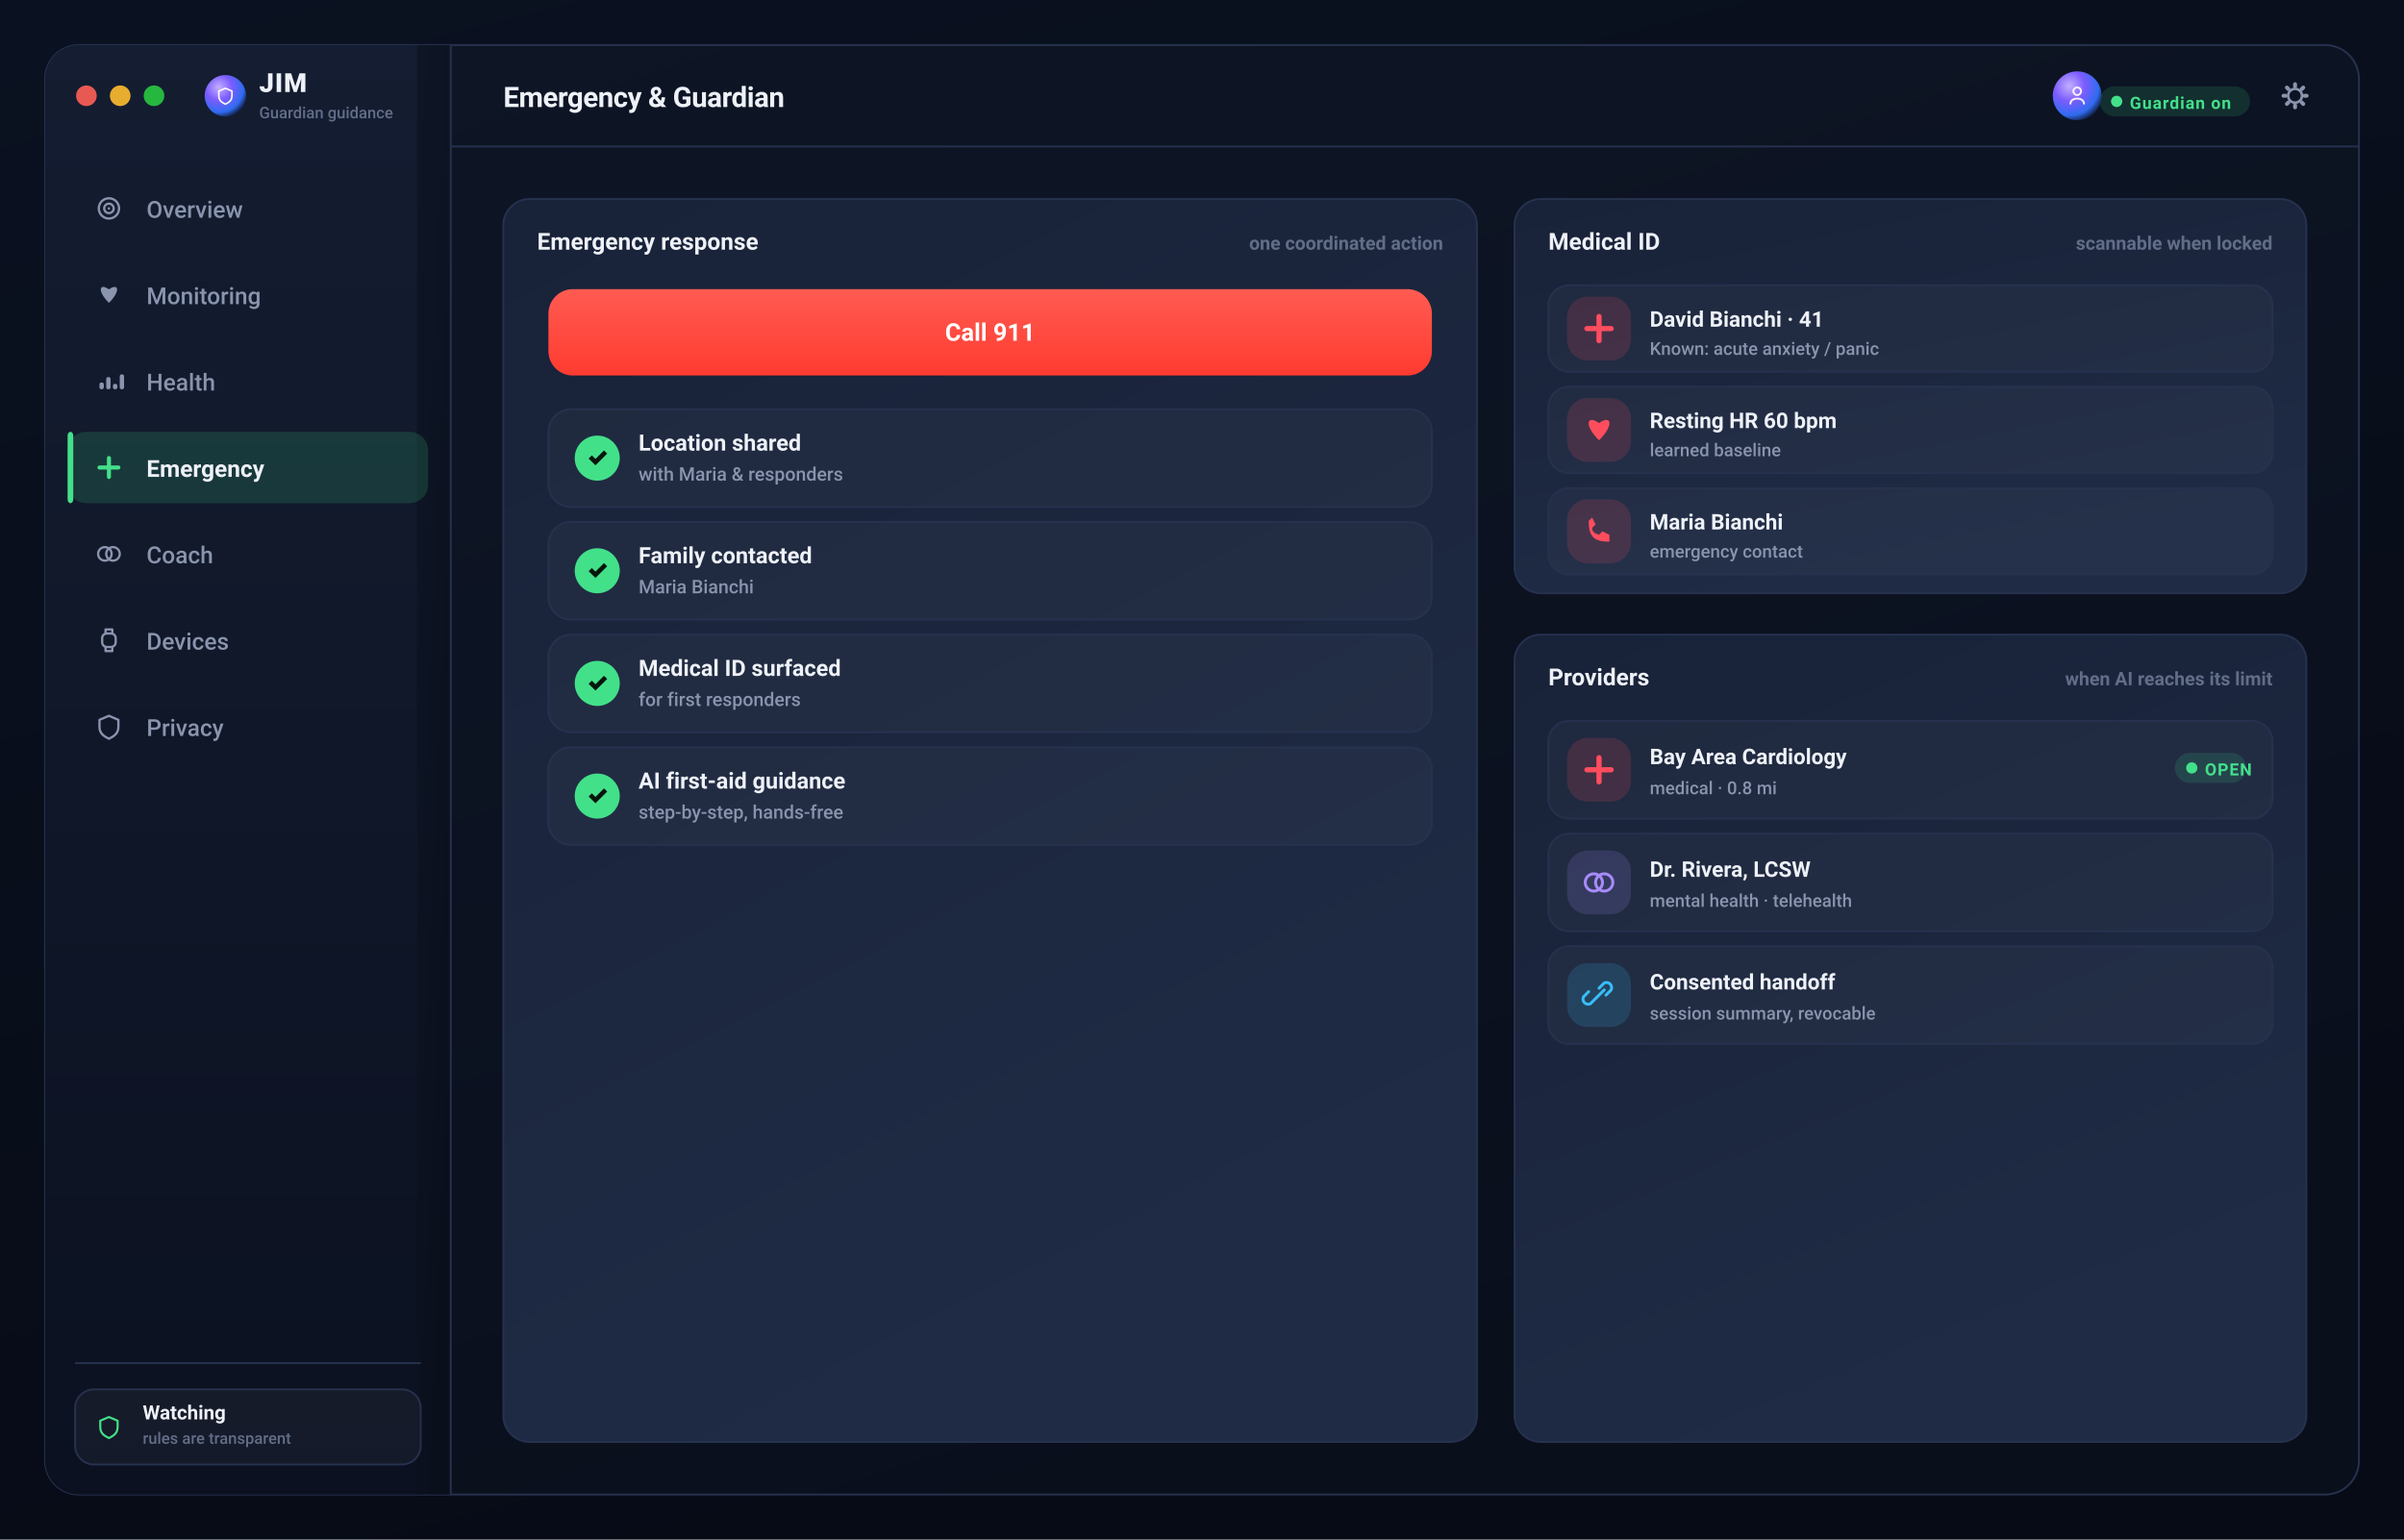
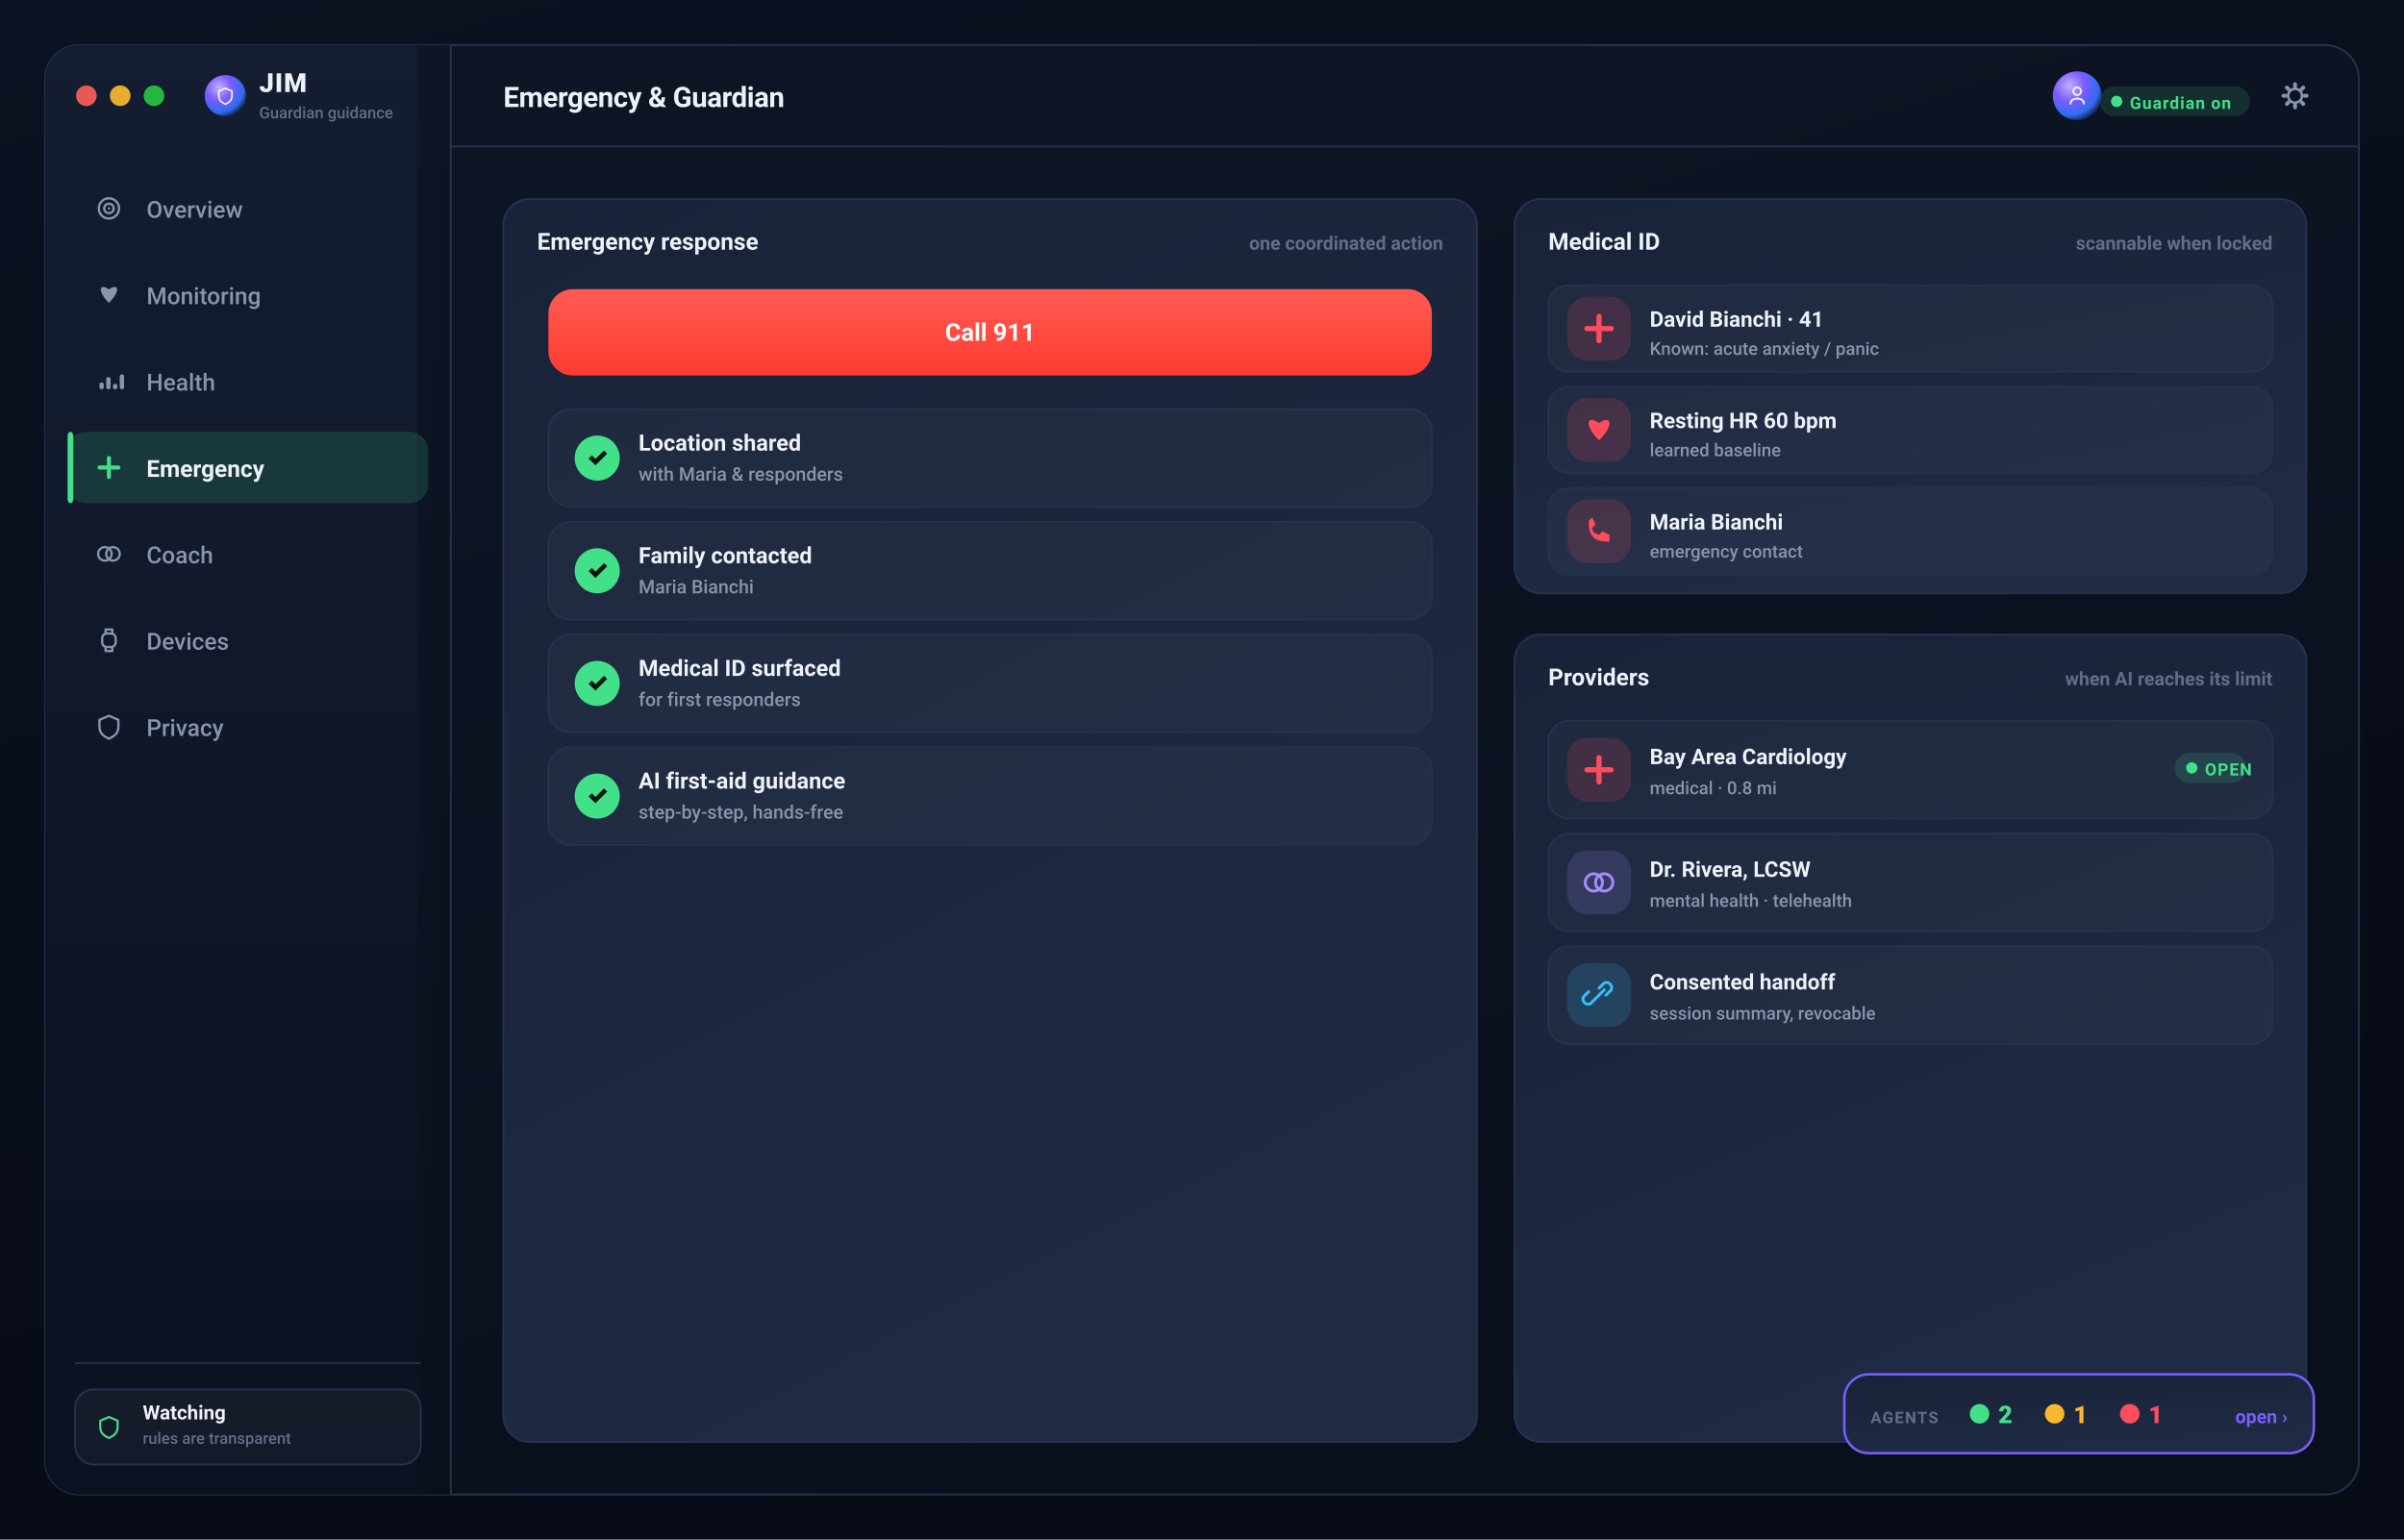
<svg xmlns="http://www.w3.org/2000/svg" width="1280" height="820" viewBox="0 0 1280 820" role="img" aria-label="Jim Mini — Emergency &amp; Guardian">
  <defs>
    <linearGradient id="gPage" x1="0" y1="0" x2="0.4" y2="1">
      <stop offset="0" stop-color="#0a1120" />
      <stop offset="1" stop-color="#070b16" />
    </linearGradient>
    <linearGradient id="gScr" x1="0" y1="0" x2="0.5" y2="1">
      <stop offset="0" stop-color="#0e1626" />
      <stop offset="1" stop-color="#0a0f1c" />
    </linearGradient>
    <linearGradient id="gSide" x1="0" y1="0" x2="0" y2="1">
      <stop offset="0" stop-color="#141d31" />
      <stop offset="1" stop-color="#0b1120" />
    </linearGradient>
    <linearGradient id="gCard" x1="0" y1="0" x2="0.4" y2="1">
      <stop offset="0" stop-color="#182238" />
      <stop offset="1" stop-color="#1f2b45" />
    </linearGradient>
    <linearGradient id="gBrand" x1="0" y1="0" x2="1" y2="0">
      <stop offset="0" stop-color="#7c5cff" />
      <stop offset="1" stop-color="#3aa0ff" />
    </linearGradient>
    <linearGradient id="gEmer" x1="0" y1="0" x2="0" y2="1">
      <stop offset="0" stop-color="#ff5b52" />
      <stop offset="1" stop-color="#ff3b30" />
    </linearGradient>
    <linearGradient id="mV" x1="0" y1="0" x2="1" y2="0">
      <stop offset="0" stop-color="#7c5cff" />
      <stop offset="1" stop-color="#3aa0ff" />
    </linearGradient>
    <linearGradient id="mG" x1="0" y1="0" x2="1" y2="0">
      <stop offset="0" stop-color="#2fd27a" />
      <stop offset="1" stop-color="#43e08a" />
    </linearGradient>
    <linearGradient id="mO" x1="0" y1="0" x2="1" y2="0">
      <stop offset="0" stop-color="#f7b731" />
      <stop offset="1" stop-color="#ff7a45" />
    </linearGradient>
    <radialGradient id="orb" cx="34%" cy="30%" r="75%">
      <stop offset="0" stop-color="#c3b0ff" />
      <stop offset="42%" stop-color="#7c5cff" />
      <stop offset="80%" stop-color="#2f6cf0" />
      <stop offset="100%" stop-color="#14204a" />
    </radialGradient>
  </defs>
  <rect x="0.0" y="0.0" width="1280.0" height="820.0" rx="0" fill="url(#gPage)" />
  <rect x="24" y="24" width="1232" height="772" rx="18" fill="url(#gScr)" stroke="#26314e" stroke-width="1" />
  <rect x="24.0" y="24.0" width="216.0" height="772.0" rx="18" fill="url(#gSide)" />
  <rect x="222.0" y="24.0" width="18.0" height="772.0" rx="0" fill="url(#gScr)" />
  <line x1="240" y1="24" x2="240" y2="796" stroke="#26314e" stroke-width="1" />
  <line x1="240" y1="78" x2="1256" y2="78" stroke="#26314e" stroke-width="1" />
  <circle cx="46" cy="51" r="5.5" fill="#ff5f57" opacity="0.9" />
  <circle cx="64" cy="51" r="5.5" fill="#febc2e" opacity="0.9" />
  <circle cx="82" cy="51" r="5.5" fill="#28c840" opacity="0.9" />
  <circle cx="120" cy="51" r="11" fill="url(#orb)" />
  <path d="M120 47.0 l3.5 1.5 v2.5 c0 2.5 -1.5 3.5 -3.5 4.5 c-2.0 -1.0 -3.5 -2.0 -3.5 -4.5 v-2.5 Z" fill="none" stroke="rgba(255,255,255,0.95)" stroke-width="0.85" stroke-linecap="round" stroke-linejoin="round" />
  <text x="138.0" y="49.0" font-family="-apple-system,BlinkMacSystemFont,'SF Pro Text','Segoe UI',Roboto,system-ui,sans-serif" font-size="14" font-weight="800" fill="#eef1f7" text-anchor="start" letter-spacing="0.5">JIM</text>
  <text x="138.0" y="63.0" font-family="-apple-system,BlinkMacSystemFont,'SF Pro Text','Segoe UI',Roboto,system-ui,sans-serif" font-size="8.5" font-weight="500" fill="#626d88" text-anchor="start">Guardian guidance</text>
  <text x="268.0" y="57.0" font-family="-apple-system,BlinkMacSystemFont,'SF Pro Text','Segoe UI',Roboto,system-ui,sans-serif" font-size="15" font-weight="700" fill="#eef1f7" text-anchor="start" letter-spacing="-0.2">Emergency &amp; Guardian</text>
  <rect x="1220.96" y="43.8" width="2.08" height="3.2" rx="1" transform="rotate(0 1222 51)" fill="#8a94ad" />
  <rect x="1220.96" y="43.8" width="2.08" height="3.2" rx="1" transform="rotate(45 1222 51)" fill="#8a94ad" />
  <rect x="1220.96" y="43.8" width="2.08" height="3.2" rx="1" transform="rotate(90 1222 51)" fill="#8a94ad" />
  <rect x="1220.96" y="43.8" width="2.08" height="3.2" rx="1" transform="rotate(135 1222 51)" fill="#8a94ad" />
  <rect x="1220.96" y="43.8" width="2.08" height="3.2" rx="1" transform="rotate(180 1222 51)" fill="#8a94ad" />
  <rect x="1220.96" y="43.8" width="2.08" height="3.2" rx="1" transform="rotate(225 1222 51)" fill="#8a94ad" />
  <rect x="1220.96" y="43.8" width="2.08" height="3.2" rx="1" transform="rotate(270 1222 51)" fill="#8a94ad" />
  <rect x="1220.96" y="43.8" width="2.08" height="3.2" rx="1" transform="rotate(315 1222 51)" fill="#8a94ad" />
  <circle cx="1222" cy="51" r="3.68" fill="none" stroke="#8a94ad" stroke-width="1.36" stroke-linecap="round" stroke-linejoin="round" />
  <rect x="1118.0" y="46.0" width="80.0" height="16.0" rx="8" fill="rgba(67,224,138,0.14)" />
  <circle cx="1127.0" cy="54" r="3" fill="#43e08a" />
  <text x="1134.0" y="58.0" font-family="-apple-system,BlinkMacSystemFont,'SF Pro Text','Segoe UI',Roboto,system-ui,sans-serif" font-size="9" font-weight="700" fill="#43e08a" text-anchor="start" letter-spacing="0.5">Guardian on</text>
  <circle cx="1106" cy="51" r="13" fill="url(#orb)" />
  <circle cx="1106" cy="48.6" r="2.04" fill="none" stroke="rgba(255,255,255,0.9)" stroke-width="1.02" stroke-linecap="round" stroke-linejoin="round" />
  <path d="M1102.4 55.2 c0 -3.6 7.2 -3.6 7.2 0" fill="none" stroke="rgba(255,255,255,0.9)" stroke-width="1.02" stroke-linecap="round" stroke-linejoin="round" />
  <circle cx="58" cy="111" r="5.4" fill="none" stroke="#8a94ad" stroke-width="1.22" stroke-linecap="round" stroke-linejoin="round" />
  <circle cx="58" cy="111" r="2.52" fill="none" stroke="#8a94ad" stroke-width="1.22" stroke-linecap="round" stroke-linejoin="round" />
  <circle cx="58" cy="111" r="0.648" fill="#8a94ad" />
  <text x="78.0" y="116.0" font-family="-apple-system,BlinkMacSystemFont,'SF Pro Text','Segoe UI',Roboto,system-ui,sans-serif" font-size="12.5" font-weight="500" fill="#8a94ad" text-anchor="start">Overview</text>
  <path d="M58 161.32 C51.52 154.84,52.96 150.52,58 154.12 C63.04 150.52,64.48 154.84,58 161.32 Z" fill="#8a94ad" />
  <text x="78.0" y="162.0" font-family="-apple-system,BlinkMacSystemFont,'SF Pro Text','Segoe UI',Roboto,system-ui,sans-serif" font-size="12.5" font-weight="500" fill="#8a94ad" text-anchor="start">Monitoring</text>
  <rect x="52.96" y="203.72" width="2.304" height="3.6" rx="1" fill="#8a94ad" />
  <rect x="56.56" y="200.84" width="2.304" height="6.48" rx="1" fill="#8a94ad" />
  <rect x="60.16" y="204.44" width="2.304" height="2.88" rx="1" fill="#8a94ad" />
  <rect x="63.76" y="199.4" width="2.304" height="7.92" rx="1" fill="#8a94ad" />
  <text x="78.0" y="208.0" font-family="-apple-system,BlinkMacSystemFont,'SF Pro Text','Segoe UI',Roboto,system-ui,sans-serif" font-size="12.5" font-weight="500" fill="#8a94ad" text-anchor="start">Health</text>
  <rect x="36.0" y="230.0" width="192.0" height="38.0" rx="10" fill="rgba(67,224,138,0.16)" />
  <rect x="36.0" y="230.0" width="3.0" height="38.0" rx="2" fill="#43e08a" />
  <path d="M58 243.96 v10.08 M52.96 249 h10.08" fill="none" stroke="#43e08a" stroke-width="2.16" stroke-linecap="round" />
  <text x="78.0" y="254.0" font-family="-apple-system,BlinkMacSystemFont,'SF Pro Text','Segoe UI',Roboto,system-ui,sans-serif" font-size="12.5" font-weight="650" fill="#eef1f7" text-anchor="start">Emergency</text>
  <circle cx="55.84" cy="295" r="3.6" fill="none" stroke="#8a94ad" stroke-width="1.22" stroke-linecap="round" stroke-linejoin="round" />
  <circle cx="60.16" cy="295" r="3.6" fill="none" stroke="#8a94ad" stroke-width="1.22" stroke-linecap="round" stroke-linejoin="round" />
  <text x="78.0" y="300.0" font-family="-apple-system,BlinkMacSystemFont,'SF Pro Text','Segoe UI',Roboto,system-ui,sans-serif" font-size="12.5" font-weight="500" fill="#8a94ad" text-anchor="start">Coach</text>
  <rect x="54.4" y="337.4" width="7.2" height="7.2" rx="2.5" fill="none" stroke="#8a94ad" stroke-width="1.22" stroke-linecap="round" stroke-linejoin="round" />
  <path d="M56.2 337.4 v-2.16 h3.6 v2.16 M56.2 344.6 v2.16 h3.6 v-2.16" fill="none" stroke="#8a94ad" stroke-width="1.22" stroke-linecap="round" stroke-linejoin="round" />
  <text x="78.0" y="346.0" font-family="-apple-system,BlinkMacSystemFont,'SF Pro Text','Segoe UI',Roboto,system-ui,sans-serif" font-size="12.5" font-weight="500" fill="#8a94ad" text-anchor="start">Devices</text>
  <path d="M58 381.24 l5.04 2.16 v3.6 c0 3.6 -2.16 5.04 -5.04 6.48 c-2.88 -1.44 -5.04 -2.88 -5.04 -6.48 v-3.6 Z" fill="none" stroke="#8a94ad" stroke-width="1.22" stroke-linecap="round" stroke-linejoin="round" />
  <text x="78.0" y="392.0" font-family="-apple-system,BlinkMacSystemFont,'SF Pro Text','Segoe UI',Roboto,system-ui,sans-serif" font-size="12.5" font-weight="500" fill="#8a94ad" text-anchor="start">Privacy</text>
  <line x1="40" y1="726" x2="224" y2="726" stroke="#26314e" stroke-width="1" />
  <rect x="40.0" y="740.0" width="184.0" height="40.0" rx="10" fill="rgba(255,255,255,0.04)" stroke="#26314e" stroke-width="1" />
  <path d="M58 754.72 l4.62 1.98 v3.3 c0 3.3 -1.98 4.62 -4.62 5.94 c-2.64 -1.32 -4.62 -2.64 -4.62 -5.94 v-3.3 Z" fill="none" stroke="#43e08a" stroke-width="1.12" stroke-linecap="round" stroke-linejoin="round" />
  <text x="76.0" y="756.0" font-family="-apple-system,BlinkMacSystemFont,'SF Pro Text','Segoe UI',Roboto,system-ui,sans-serif" font-size="10.5" font-weight="650" fill="#eef1f7" text-anchor="start">Watching</text>
  <text x="76.0" y="769.0" font-family="-apple-system,BlinkMacSystemFont,'SF Pro Text','Segoe UI',Roboto,system-ui,sans-serif" font-size="8.5" font-weight="500" fill="#626d88" text-anchor="start">rules are transparent</text>
  <rect x="268.0" y="106.0" width="518.4" height="662.0" rx="14" fill="url(#gCard)" stroke="#26314e" stroke-width="1" />
  <text x="286.0" y="133.0" font-family="-apple-system,BlinkMacSystemFont,'SF Pro Text','Segoe UI',Roboto,system-ui,sans-serif" font-size="12.5" font-weight="700" fill="#eef1f7" text-anchor="start">Emergency response</text>
  <text x="768.4" y="133.0" font-family="-apple-system,BlinkMacSystemFont,'SF Pro Text','Segoe UI',Roboto,system-ui,sans-serif" font-size="10" font-weight="600" fill="#626d88" text-anchor="end">one coordinated action</text>
  <rect x="292.0" y="154.0" width="470.4" height="46.0" rx="13" fill="url(#gEmer)" />
  <text x="527.2" y="181.5" font-family="-apple-system,BlinkMacSystemFont,'SF Pro Text','Segoe UI',Roboto,system-ui,sans-serif" font-size="13" font-weight="700" fill="#fff" text-anchor="middle">Call 911</text>
  <rect x="292.0" y="218.0" width="470.4" height="52.0" rx="12" fill="rgba(255,255,255,0.03)" stroke="#26314e" stroke-width="1" />
  <circle cx="318" cy="244" r="12" fill="#43e08a" />
  <text x="318.0" y="248.0" font-family="-apple-system,BlinkMacSystemFont,'SF Pro Text','Segoe UI',Roboto,system-ui,sans-serif" font-size="13" font-weight="900" fill="#04160c" text-anchor="middle">✓</text>
  <text x="340.0" y="240.0" font-family="-apple-system,BlinkMacSystemFont,'SF Pro Text','Segoe UI',Roboto,system-ui,sans-serif" font-size="12" font-weight="650" fill="#eef1f7" text-anchor="start">Location shared</text>
  <text x="340.0" y="256.0" font-family="-apple-system,BlinkMacSystemFont,'SF Pro Text','Segoe UI',Roboto,system-ui,sans-serif" font-size="10" font-weight="500" fill="#8a94ad" text-anchor="start">with Maria &amp; responders</text>
  <rect x="292.0" y="278.0" width="470.4" height="52.0" rx="12" fill="rgba(255,255,255,0.03)" stroke="#26314e" stroke-width="1" />
  <circle cx="318" cy="304" r="12" fill="#43e08a" />
  <text x="318.0" y="308.0" font-family="-apple-system,BlinkMacSystemFont,'SF Pro Text','Segoe UI',Roboto,system-ui,sans-serif" font-size="13" font-weight="900" fill="#04160c" text-anchor="middle">✓</text>
  <text x="340.0" y="300.0" font-family="-apple-system,BlinkMacSystemFont,'SF Pro Text','Segoe UI',Roboto,system-ui,sans-serif" font-size="12" font-weight="650" fill="#eef1f7" text-anchor="start">Family contacted</text>
  <text x="340.0" y="316.0" font-family="-apple-system,BlinkMacSystemFont,'SF Pro Text','Segoe UI',Roboto,system-ui,sans-serif" font-size="10" font-weight="500" fill="#8a94ad" text-anchor="start">Maria Bianchi</text>
  <rect x="292.0" y="338.0" width="470.4" height="52.0" rx="12" fill="rgba(255,255,255,0.03)" stroke="#26314e" stroke-width="1" />
  <circle cx="318" cy="364" r="12" fill="#43e08a" />
  <text x="318.0" y="368.0" font-family="-apple-system,BlinkMacSystemFont,'SF Pro Text','Segoe UI',Roboto,system-ui,sans-serif" font-size="13" font-weight="900" fill="#04160c" text-anchor="middle">✓</text>
  <text x="340.0" y="360.0" font-family="-apple-system,BlinkMacSystemFont,'SF Pro Text','Segoe UI',Roboto,system-ui,sans-serif" font-size="12" font-weight="650" fill="#eef1f7" text-anchor="start">Medical ID surfaced</text>
  <text x="340.0" y="376.0" font-family="-apple-system,BlinkMacSystemFont,'SF Pro Text','Segoe UI',Roboto,system-ui,sans-serif" font-size="10" font-weight="500" fill="#8a94ad" text-anchor="start">for first responders</text>
  <rect x="292.0" y="398.0" width="470.4" height="52.0" rx="12" fill="rgba(255,255,255,0.03)" stroke="#26314e" stroke-width="1" />
  <circle cx="318" cy="424" r="12" fill="#43e08a" />
  <text x="318.0" y="428.0" font-family="-apple-system,BlinkMacSystemFont,'SF Pro Text','Segoe UI',Roboto,system-ui,sans-serif" font-size="13" font-weight="900" fill="#04160c" text-anchor="middle">✓</text>
  <text x="340.0" y="420.0" font-family="-apple-system,BlinkMacSystemFont,'SF Pro Text','Segoe UI',Roboto,system-ui,sans-serif" font-size="12" font-weight="650" fill="#eef1f7" text-anchor="start">AI first-aid guidance</text>
  <text x="340.0" y="436.0" font-family="-apple-system,BlinkMacSystemFont,'SF Pro Text','Segoe UI',Roboto,system-ui,sans-serif" font-size="10" font-weight="500" fill="#8a94ad" text-anchor="start">step-by-step, hands-free</text>
  <rect x="806.4" y="106.0" width="421.6" height="210.0" rx="14" fill="url(#gCard)" stroke="#26314e" stroke-width="1" />
  <text x="824.4" y="133.0" font-family="-apple-system,BlinkMacSystemFont,'SF Pro Text','Segoe UI',Roboto,system-ui,sans-serif" font-size="12.5" font-weight="700" fill="#eef1f7" text-anchor="start">Medical ID</text>
  <text x="1210.0" y="133.0" font-family="-apple-system,BlinkMacSystemFont,'SF Pro Text','Segoe UI',Roboto,system-ui,sans-serif" font-size="10" font-weight="600" fill="#626d88" text-anchor="end">scannable when locked</text>
  <rect x="824.4" y="152.0" width="385.6" height="46.0" rx="11" fill="rgba(255,255,255,0.03)" stroke="#26314e" stroke-width="1" />
  <rect x="824.4" y="206.0" width="385.6" height="46.0" rx="11" fill="rgba(255,255,255,0.03)" stroke="#26314e" stroke-width="1" />
  <rect x="824.4" y="260.0" width="385.6" height="46.0" rx="11" fill="rgba(255,255,255,0.03)" stroke="#26314e" stroke-width="1" />
  <rect x="834.4" y="158.0" width="34.0" height="34.0" rx="11" fill="rgba(255,77,94,0.16)" />
  <path d="M851.4 168.56 v12.88 M844.96 175 h12.88" fill="none" stroke="#ff4d5e" stroke-width="2.76" stroke-linecap="round" />
  <text x="878.4" y="174.0" font-family="-apple-system,BlinkMacSystemFont,'SF Pro Text','Segoe UI',Roboto,system-ui,sans-serif" font-size="11.5" font-weight="650" fill="#eef1f7" text-anchor="start">David Bianchi · 41</text>
  <text x="878.4" y="189.0" font-family="-apple-system,BlinkMacSystemFont,'SF Pro Text','Segoe UI',Roboto,system-ui,sans-serif" font-size="9.5" font-weight="500" fill="#8a94ad" text-anchor="start">Known: acute anxiety / panic</text>
  <rect x="834.4" y="212.0" width="34.0" height="34.0" rx="11" fill="rgba(255,77,94,0.16)" />
  <path d="M851.4 234.52 C843.12 226.24,844.96 220.72,851.4 225.32 C857.84 220.72,859.68 226.24,851.4 234.52 Z" fill="#ff4d5e" />
  <text x="878.4" y="228.0" font-family="-apple-system,BlinkMacSystemFont,'SF Pro Text','Segoe UI',Roboto,system-ui,sans-serif" font-size="11.5" font-weight="650" fill="#eef1f7" text-anchor="start">Resting HR 60 bpm</text>
  <text x="878.4" y="243.0" font-family="-apple-system,BlinkMacSystemFont,'SF Pro Text','Segoe UI',Roboto,system-ui,sans-serif" font-size="9.5" font-weight="500" fill="#8a94ad" text-anchor="start">learned baseline</text>
  <rect x="834.4" y="266.0" width="34.0" height="34.0" rx="11" fill="rgba(255,77,94,0.16)" />
  <path d="M845.88 277.48 c0 8.28 2.76 11.04 11.04 11.04 l0.0 -3.68 l-3.68 -1.84 l-1.84 1.84 c-2.76 -0.92 -3.68 -1.84 -3.68 -3.68 l1.84 -1.84 l-1.84 -3.68 Z" fill="#ff4d5e" />
  <text x="878.4" y="282.0" font-family="-apple-system,BlinkMacSystemFont,'SF Pro Text','Segoe UI',Roboto,system-ui,sans-serif" font-size="11.5" font-weight="650" fill="#eef1f7" text-anchor="start">Maria Bianchi</text>
  <text x="878.4" y="297.0" font-family="-apple-system,BlinkMacSystemFont,'SF Pro Text','Segoe UI',Roboto,system-ui,sans-serif" font-size="9.5" font-weight="500" fill="#8a94ad" text-anchor="start">emergency contact</text>
  <rect x="806.4" y="338.0" width="421.6" height="430.0" rx="14" fill="url(#gCard)" stroke="#26314e" stroke-width="1" />
  <text x="824.4" y="365.0" font-family="-apple-system,BlinkMacSystemFont,'SF Pro Text','Segoe UI',Roboto,system-ui,sans-serif" font-size="12.5" font-weight="700" fill="#eef1f7" text-anchor="start">Providers</text>
  <text x="1210.0" y="365.0" font-family="-apple-system,BlinkMacSystemFont,'SF Pro Text','Segoe UI',Roboto,system-ui,sans-serif" font-size="10" font-weight="600" fill="#626d88" text-anchor="end">when AI reaches its limit</text>
  <rect x="824.4" y="384.0" width="385.6" height="52.0" rx="11" fill="rgba(255,255,255,0.03)" stroke="#26314e" stroke-width="1" />
  <rect x="834.4" y="393.0" width="34.0" height="34.0" rx="11" fill="rgba(255,77,94,0.16)" />
  <path d="M851.4 403.56 v12.88 M844.96 410 h12.88" fill="none" stroke="#ff4d5e" stroke-width="2.76" stroke-linecap="round" />
  <text x="878.4" y="407.0" font-family="-apple-system,BlinkMacSystemFont,'SF Pro Text','Segoe UI',Roboto,system-ui,sans-serif" font-size="11.5" font-weight="650" fill="#eef1f7" text-anchor="start">Bay Area Cardiology</text>
  <text x="878.4" y="423.0" font-family="-apple-system,BlinkMacSystemFont,'SF Pro Text','Segoe UI',Roboto,system-ui,sans-serif" font-size="9.5" font-weight="500" fill="#8a94ad" text-anchor="start">medical · 0.8 mi</text>
  <rect x="1158.0" y="401.0" width="38.0" height="16.0" rx="8" fill="rgba(67,224,138,0.14)" />
  <circle cx="1167.0" cy="409" r="3" fill="#43e08a" />
  <text x="1174.0" y="413.0" font-family="-apple-system,BlinkMacSystemFont,'SF Pro Text','Segoe UI',Roboto,system-ui,sans-serif" font-size="9" font-weight="700" fill="#43e08a" text-anchor="start" letter-spacing="0.5">OPEN</text>
  <rect x="824.4" y="444.0" width="385.6" height="52.0" rx="11" fill="rgba(255,255,255,0.03)" stroke="#26314e" stroke-width="1" />
  <rect x="834.4" y="453.0" width="34.0" height="34.0" rx="11" fill="rgba(167,139,250,0.16)" />
  <circle cx="848.64" cy="470" r="4.6" fill="none" stroke="#a78bfa" stroke-width="1.56" stroke-linecap="round" stroke-linejoin="round" />
  <circle cx="854.16" cy="470" r="4.6" fill="none" stroke="#a78bfa" stroke-width="1.56" stroke-linecap="round" stroke-linejoin="round" />
  <text x="878.4" y="467.0" font-family="-apple-system,BlinkMacSystemFont,'SF Pro Text','Segoe UI',Roboto,system-ui,sans-serif" font-size="11.5" font-weight="650" fill="#eef1f7" text-anchor="start">Dr. Rivera, LCSW</text>
  <text x="878.4" y="483.0" font-family="-apple-system,BlinkMacSystemFont,'SF Pro Text','Segoe UI',Roboto,system-ui,sans-serif" font-size="9.5" font-weight="500" fill="#8a94ad" text-anchor="start">mental health · telehealth</text>
  <rect x="824.4" y="504.0" width="385.6" height="52.0" rx="11" fill="rgba(255,255,255,0.03)" stroke="#26314e" stroke-width="1" />
  <rect x="834.4" y="513.0" width="34.0" height="34.0" rx="11" fill="rgba(56,189,248,0.16)" />
  <path d="M849.56 531.84 l-2.76 2.76 a2.76 2.76 0 0 1 -3.68 -3.68 l2.76 -2.76 m5.52 -1.84 l2.76 -2.76 a2.76 2.76 0 0 1 3.68 3.68 l-2.76 2.76 M848.64 532.76 l5.52 -5.52" fill="none" stroke="#38bdf8" stroke-width="1.56" stroke-linecap="round" stroke-linejoin="round" />
  <text x="878.4" y="527.0" font-family="-apple-system,BlinkMacSystemFont,'SF Pro Text','Segoe UI',Roboto,system-ui,sans-serif" font-size="11.5" font-weight="650" fill="#eef1f7" text-anchor="start">Consented handoff</text>
  <text x="878.4" y="543.0" font-family="-apple-system,BlinkMacSystemFont,'SF Pro Text','Segoe UI',Roboto,system-ui,sans-serif" font-size="9.5" font-weight="500" fill="#8a94ad" text-anchor="start">session summary, revocable</text>
+   <rect x="982.0" y="732.0" width="250.0" height="42.0" rx="13" fill="url(#gCard)" stroke="#7c5cff" stroke-width="1.3" />
+   <text x="996.0" y="758.0" font-family="-apple-system,BlinkMacSystemFont,'SF Pro Text','Segoe UI',Roboto,system-ui,sans-serif" font-size="8.5" font-weight="700" fill="#626d88" text-anchor="start" letter-spacing="0.7">AGENTS</text>
+   <circle cx="1054" cy="753" r="5.2" fill="#43e08a" />
+   <text x="1064.0" y="758.0" font-family="-apple-system,BlinkMacSystemFont,'SF Pro Text','Segoe UI',Roboto,system-ui,sans-serif" font-size="13" font-weight="800" fill="#43e08a" text-anchor="start">2</text>
+   <circle cx="1094" cy="753" r="5.2" fill="#f7b731" />
+   <text x="1104.0" y="758.0" font-family="-apple-system,BlinkMacSystemFont,'SF Pro Text','Segoe UI',Roboto,system-ui,sans-serif" font-size="13" font-weight="800" fill="#f7b731" text-anchor="start">1</text>
+   <circle cx="1134" cy="753" r="5.2" fill="#ff4d5e" />
+   <text x="1144.0" y="758.0" font-family="-apple-system,BlinkMacSystemFont,'SF Pro Text','Segoe UI',Roboto,system-ui,sans-serif" font-size="13" font-weight="800" fill="#ff4d5e" text-anchor="start">1</text>
+   <text x="1218.0" y="758.0" font-family="-apple-system,BlinkMacSystemFont,'SF Pro Text','Segoe UI',Roboto,system-ui,sans-serif" font-size="10" font-weight="700" fill="#7c5cff" text-anchor="end">open ›</text>
</svg>
